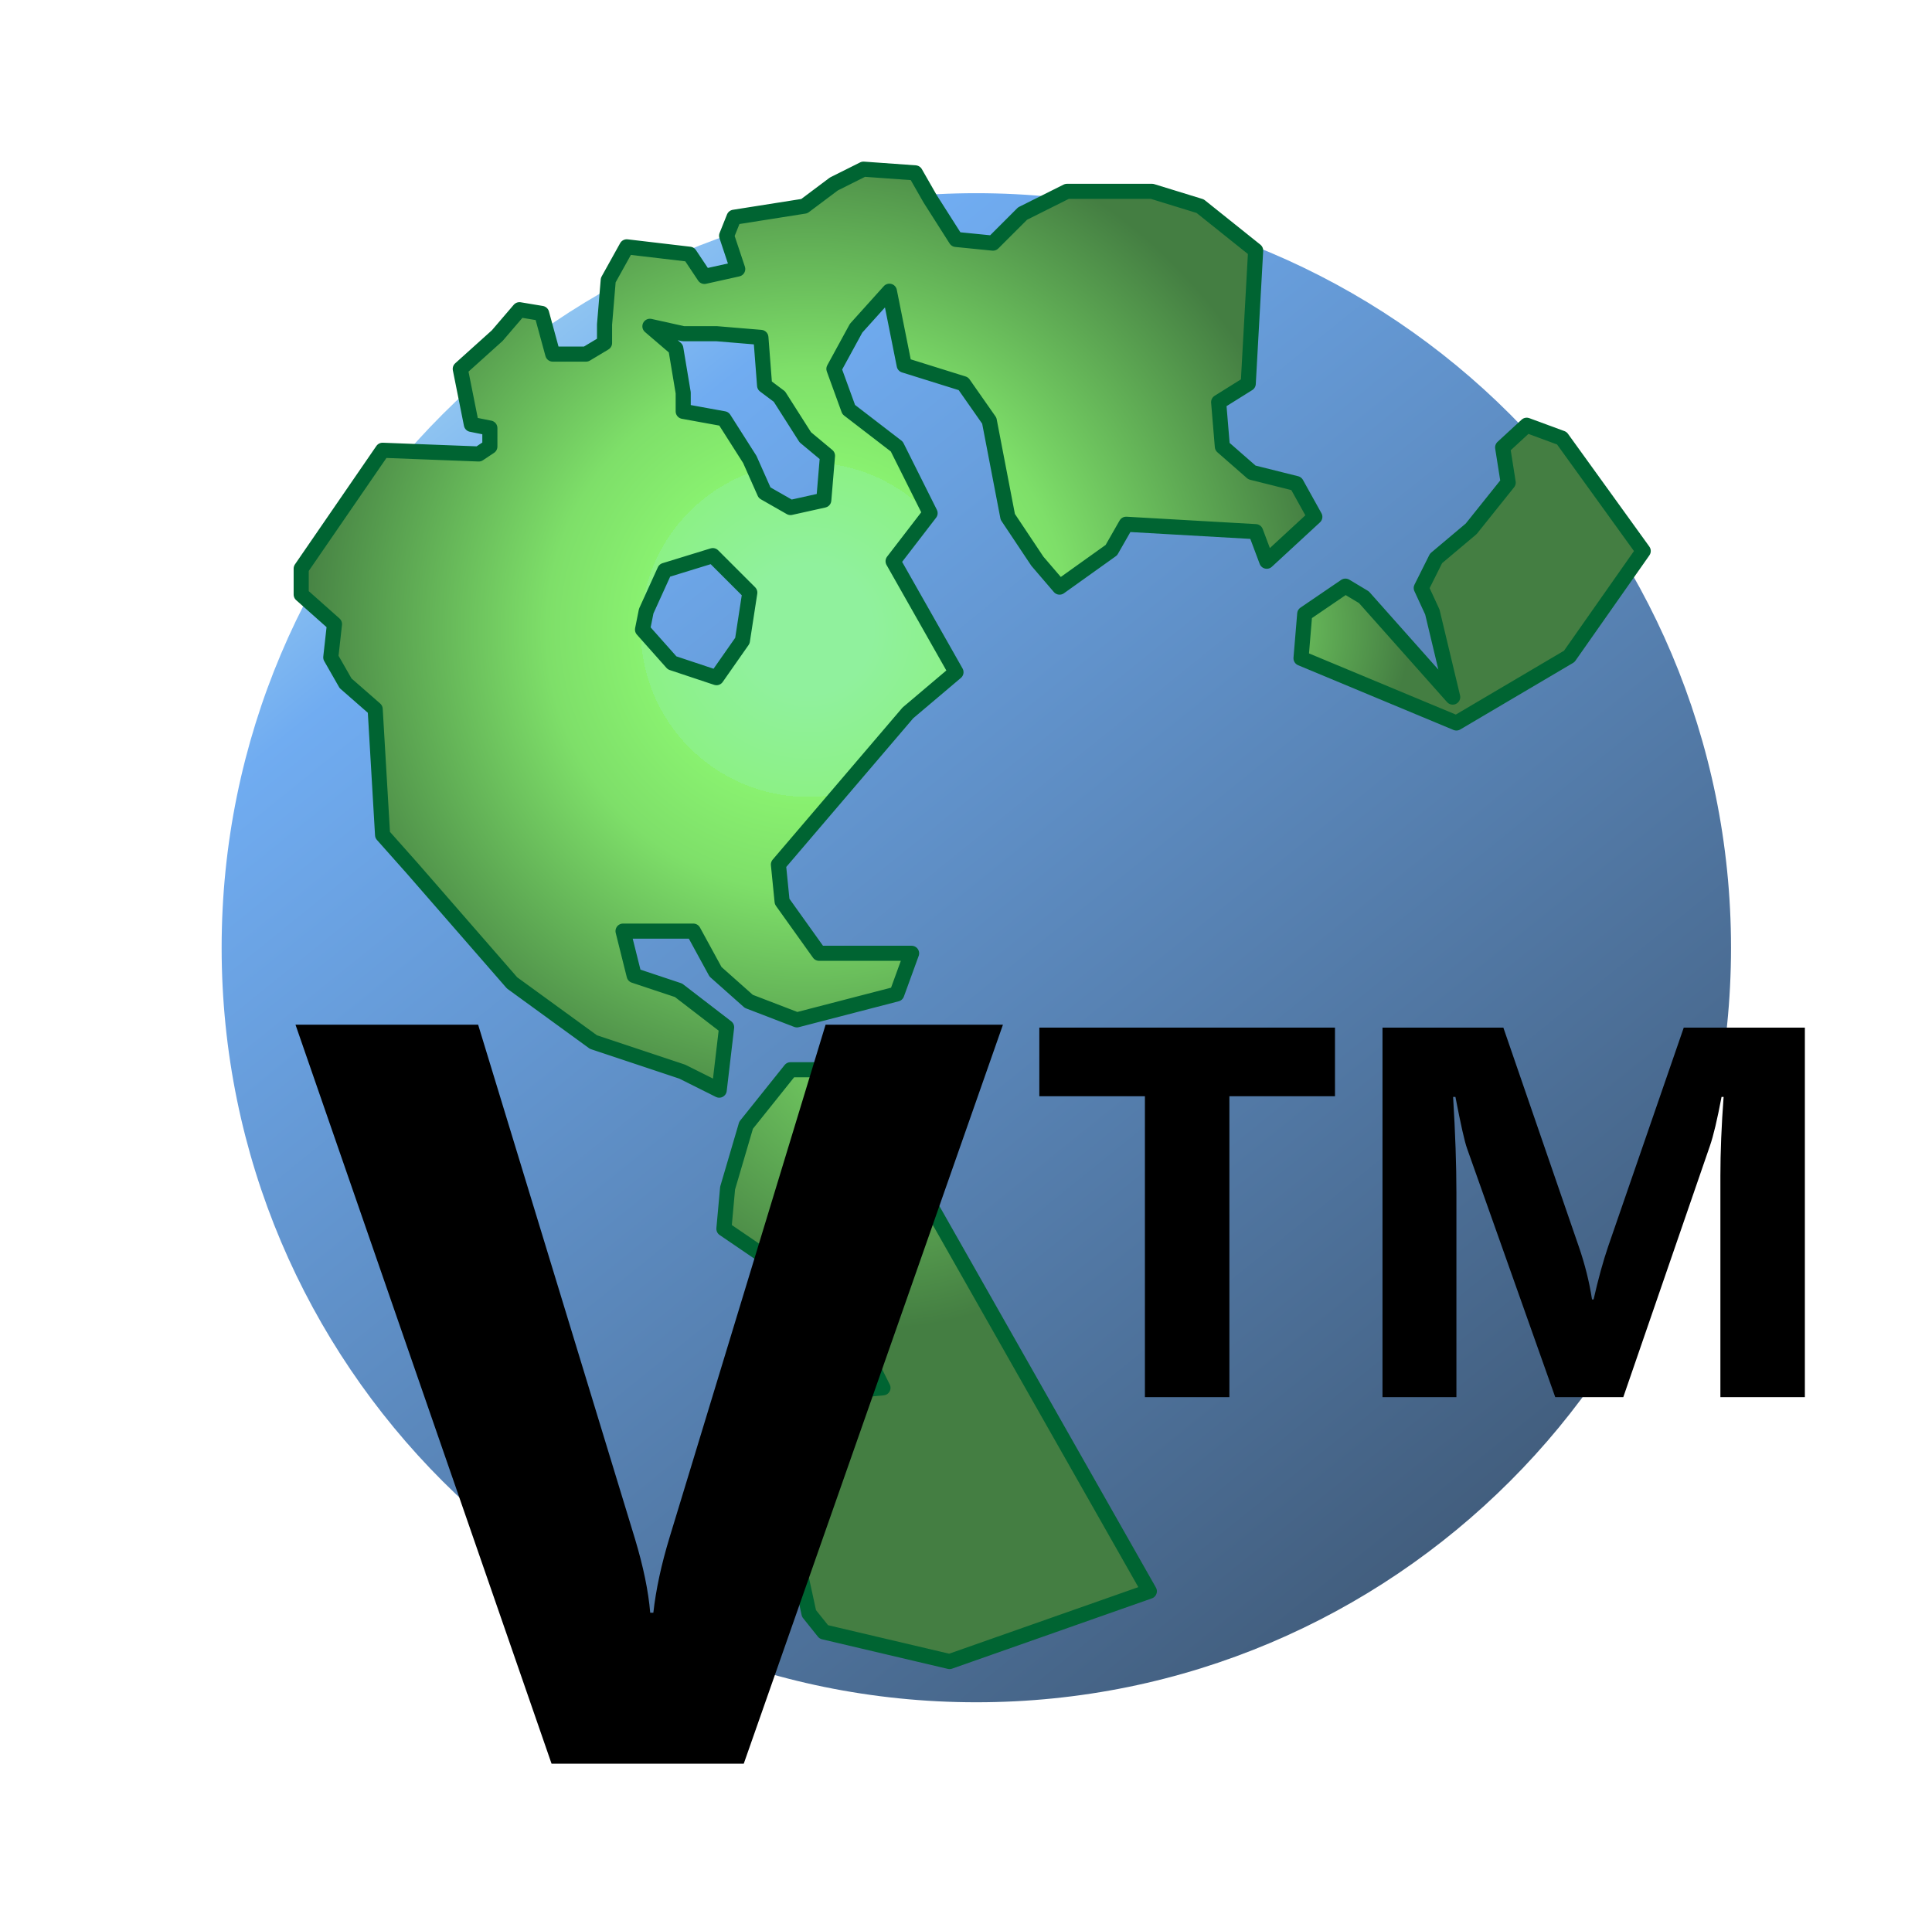
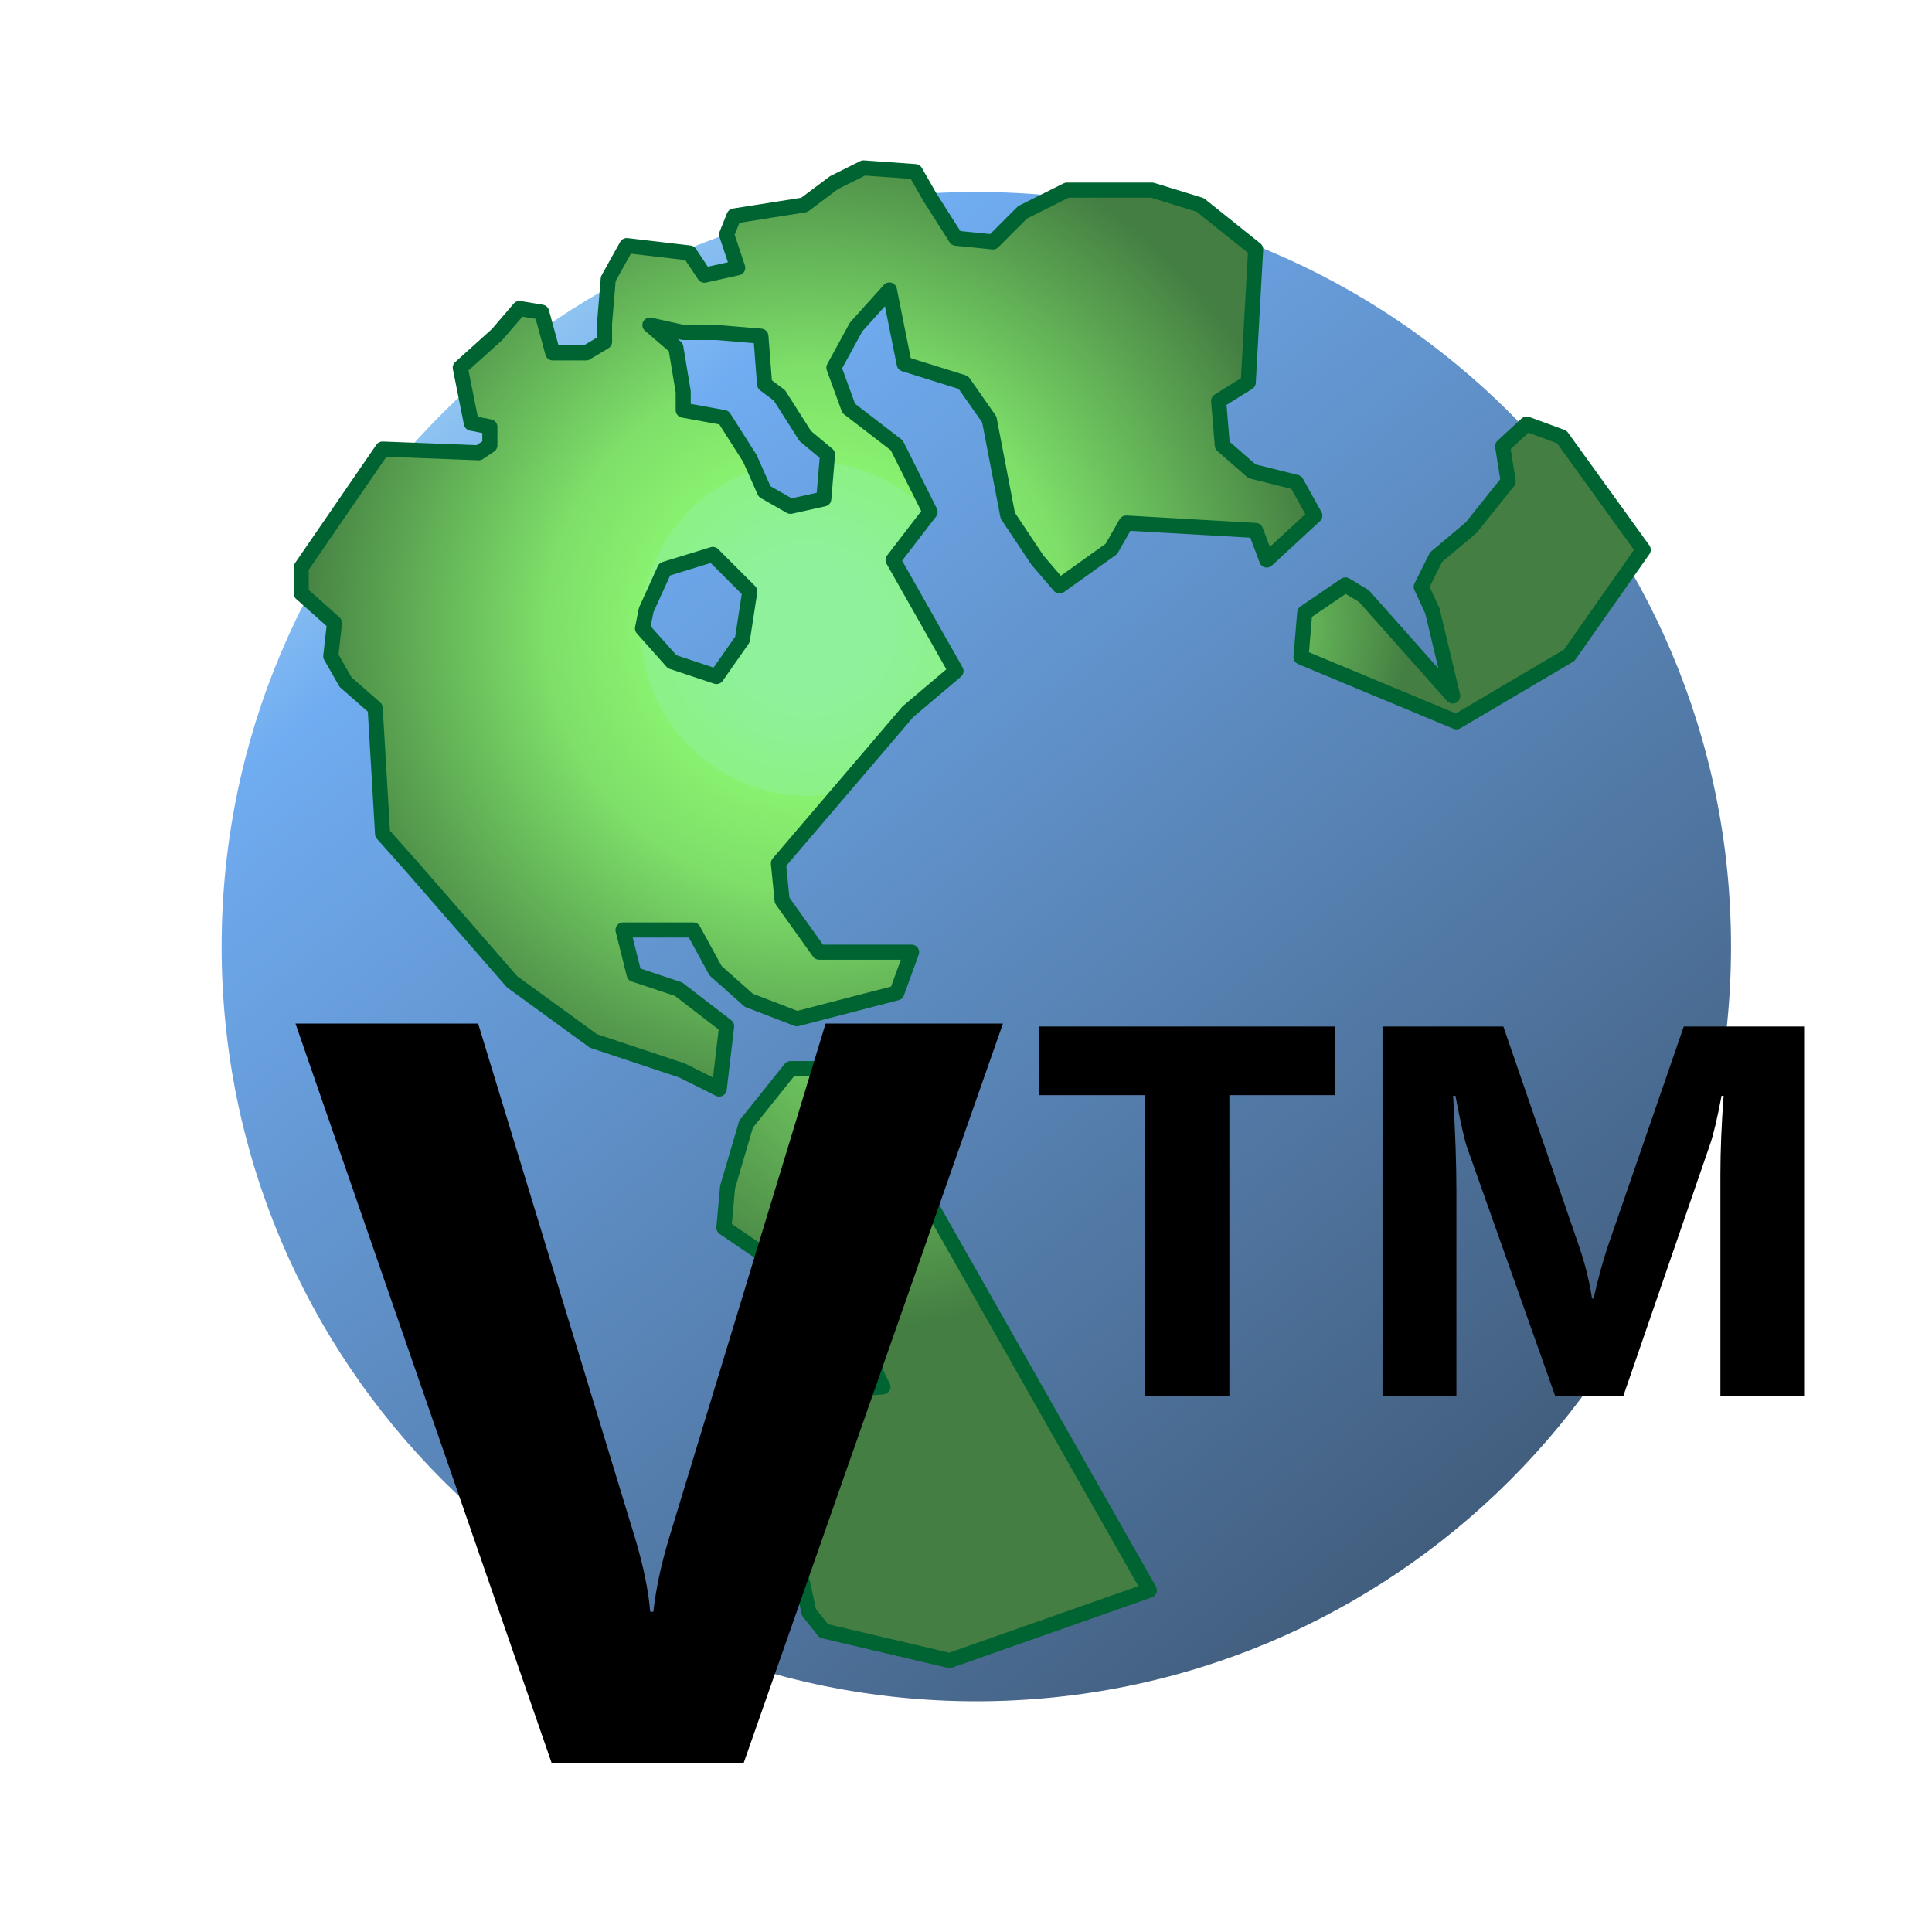
- <svg xmlns="http://www.w3.org/2000/svg" version="1.1" baseProfile="full" width="256" height="255.333" viewBox="0 0 256.00 255.33" enable-background="new 0 0 256.00 255.33" xml:space="preserve">
+ <svg xmlns="http://www.w3.org/2000/svg" version="1.1" baseProfile="full" width="256" height="255" viewBox="0 0 256.00 255.00" enable-background="new 0 0 256.00 255.00" xml:space="preserve">
  <g>
    <linearGradient id="SVGID_Fill1_" gradientUnits="objectBoundingBox" x1="0.815" y1="0.889" x2="1.815" y2="0.889" gradientTransform="rotate(231.0001 0.814661 0.888576)">
      <stop offset="0" stop-color="#425E7E" stop-opacity="1" />
      <stop offset="0.894" stop-color="#70ACF1" stop-opacity="1" />
      <stop offset="1" stop-color="#90C5F1" stop-opacity="1" />
    </linearGradient>
-     <path fill="url(#SVGID_Fill1_)" stroke-width="0.2" stroke-linejoin="round" d="M 129.368,25.602C 184.597,25.602 229.368,70.373 229.368,125.602C 229.368,180.829 184.596,225.601 129.368,225.601C 74.14,225.601 29.368,180.829 29.368,125.602C 29.368,70.373 74.139,25.602 129.368,25.602 Z " />
+     <path fill="url(#SVGID_Fill1_)" stroke-width="0.2" stroke-linejoin="round" d="M 129.368,25.436C 184.597,25.436 229.368,70.206 229.368,125.435C 229.368,180.662 184.596,225.434 129.368,225.434C 74.14,225.434 29.368,180.662 29.368,125.435C 29.368,70.206 74.139,25.436 129.368,25.436 Z " />
    <g>
-       <radialGradient id="SVGID_Fill2_" cx="107.065" cy="83.447" r="68.627" gradientUnits="userSpaceOnUse">
+       <radialGradient id="SVGID_Fill2_" cx="107.065" cy="83.28" r="68.627" gradientUnits="userSpaceOnUse">
        <stop offset="0.125" stop-color="#90F19D" stop-opacity="1" />
        <stop offset="0.323" stop-color="#8CF186" stop-opacity="1" />
        <stop offset="0.323" stop-color="#89F170" stop-opacity="1" />
        <stop offset="0.504" stop-color="#7EDF69" stop-opacity="1" />
        <stop offset="1" stop-color="#447E42" stop-opacity="1" />
      </radialGradient>
-       <path fill="url(#SVGID_Fill2_)" stroke-width="2" stroke-linejoin="round" stroke="#006432" stroke-opacity="1" d="M 64.909,56.731L 64.909,59.182L 63.438,60.163L 50.693,59.672L 39.909,75.358L 39.909,78.79L 44.321,82.711L 43.83,87.123L 45.791,90.555L 49.713,93.986L 50.693,110.652L 54.615,115.064L 67.85,130.26L 78.634,138.103L 90.399,142.025L 95.301,144.476L 96.281,136.143L 89.909,131.241L 84.026,129.28L 82.556,123.398L 91.869,123.398L 94.811,128.79L 99.222,132.711L 105.595,135.162L 118.83,131.731L 120.791,126.339L 108.536,126.339L 103.634,119.476L 103.144,114.574L 120.301,94.476L 126.673,89.084L 118.34,74.378L 123.242,68.005L 118.83,59.182L 112.458,54.28L 110.497,48.888L 113.438,43.496L 117.85,38.594L 119.811,48.398L 127.654,50.849L 131.085,55.751L 133.536,68.496L 137.458,74.378L 140.399,77.809L 147.261,72.907L 149.222,69.476L 166.379,70.457L 167.85,74.378L 174.222,68.496L 171.771,64.084L 165.889,62.613L 161.967,59.182L 161.477,53.3L 165.399,50.849L 166.379,33.202L 159.026,27.319L 152.654,25.358L 141.379,25.358L 135.497,28.3L 131.575,32.221L 126.673,31.731L 123.242,26.339L 121.281,22.908L 114.418,22.417L 110.497,24.378L 106.575,27.319L 97.262,28.79L 96.281,31.241L 97.752,35.653L 93.34,36.633L 91.379,33.692L 83.046,32.711L 80.595,37.123L 80.105,43.005L 80.105,45.456L 77.654,46.927L 73.242,46.927L 71.771,41.535L 68.83,41.045L 65.889,44.476L 60.987,48.888L 62.458,56.241L 64.909,56.731 Z M 89.549,46.184L 86.117,43.243L 90.529,44.223L 94.941,44.223L 100.823,44.713L 101.313,51.086L 103.274,52.556L 106.705,57.948L 109.647,60.399L 109.156,66.282L 104.745,67.262L 101.313,65.301L 99.353,60.889L 95.921,55.497L 90.529,54.517L 90.529,52.066L 89.549,46.184 Z M 85.627,80.987L 88.078,75.595L 94.451,73.635L 99.353,78.537L 98.372,84.909L 94.941,89.811L 89.058,87.85L 85.137,83.439L 85.627,80.987 Z " />
-       <radialGradient id="SVGID_Fill3_" cx="116.754" cy="135.399" r="40.686" gradientUnits="userSpaceOnUse">
+       <path fill="url(#SVGID_Fill2_)" stroke-width="2" stroke-linejoin="round" stroke="#006432" stroke-opacity="1" d="M 64.909,56.564L 64.909,59.015L 63.438,59.996L 50.693,59.505L 39.909,75.192L 39.909,78.623L 44.321,82.545L 43.83,86.956L 45.791,90.388L 49.713,93.819L 50.693,110.486L 54.615,114.897L 67.85,130.093L 78.634,137.937L 90.399,141.858L 95.301,144.309L 96.281,135.976L 89.909,131.074L 84.026,129.113L 82.556,123.231L 91.869,123.231L 94.811,128.623L 99.222,132.544L 105.595,134.995L 118.83,131.564L 120.791,126.172L 108.536,126.172L 103.634,119.309L 103.144,114.407L 120.301,94.309L 126.673,88.917L 118.34,74.211L 123.242,67.839L 118.83,59.015L 112.458,54.113L 110.497,48.721L 113.438,43.329L 117.85,38.427L 119.811,48.231L 127.654,50.682L 131.085,55.584L 133.536,68.329L 137.458,74.211L 140.399,77.643L 147.261,72.74L 149.222,69.309L 166.379,70.29L 167.85,74.211L 174.222,68.329L 171.771,63.917L 165.889,62.446L 161.967,59.015L 161.477,53.133L 165.399,50.682L 166.379,33.035L 159.026,27.152L 152.654,25.192L 141.379,25.192L 135.497,28.133L 131.575,32.054L 126.673,31.564L 123.242,26.172L 121.281,22.741L 114.418,22.25L 110.497,24.211L 106.575,27.152L 97.262,28.623L 96.281,31.074L 97.752,35.486L 93.34,36.466L 91.379,33.525L 83.046,32.545L 80.595,36.956L 80.105,42.839L 80.105,45.29L 77.654,46.76L 73.242,46.76L 71.771,41.368L 68.83,40.878L 65.889,44.309L 60.987,48.721L 62.458,56.074L 64.909,56.564 Z M 89.549,46.017L 86.117,43.076L 90.529,44.056L 94.941,44.056L 100.823,44.546L 101.313,50.919L 103.274,52.389L 106.705,57.782L 109.647,60.233L 109.156,66.115L 104.745,67.095L 101.313,65.134L 99.353,60.723L 95.921,55.331L 90.529,54.35L 90.529,51.899L 89.549,46.017 Z M 85.627,80.821L 88.078,75.428L 94.451,73.468L 99.353,78.37L 98.372,84.742L 94.941,89.644L 89.058,87.683L 85.137,83.272L 85.627,80.821 Z " />
+       <radialGradient id="SVGID_Fill3_" cx="116.754" cy="135.232" r="40.686" gradientUnits="userSpaceOnUse">
        <stop offset="0" stop-color="#7EDF69" stop-opacity="1" />
        <stop offset="1" stop-color="#447E42" stop-opacity="1" />
      </radialGradient>
-       <path fill="url(#SVGID_Fill3_)" stroke-width="2" stroke-linejoin="round" stroke="#006432" stroke-opacity="1" d="M 113.078,141.772L 104.745,141.772L 98.862,149.125L 96.411,157.458L 95.921,162.85L 106.705,170.203L 112.098,174.125L 117,183.929L 106.215,184.909L 105.235,192.752L 104.745,202.556L 107.196,213.83L 109.156,216.281L 125.823,220.203L 152.294,210.889L 113.078,141.772 Z " />
-       <radialGradient id="SVGID_Fill4_" cx="162.71" cy="83.439" r="24.142" gradientUnits="userSpaceOnUse">
+       <path fill="url(#SVGID_Fill3_)" stroke-width="2" stroke-linejoin="round" stroke="#006432" stroke-opacity="1" d="M 113.078,141.605L 104.745,141.605L 98.862,148.958L 96.411,157.291L 95.921,162.683L 106.705,170.036L 112.098,173.958L 117,183.762L 106.215,184.742L 105.235,192.585L 104.745,202.389L 107.196,213.664L 109.156,216.115L 125.823,220.036L 152.294,210.722L 113.078,141.605 Z " />
+       <radialGradient id="SVGID_Fill4_" cx="162.71" cy="83.272" r="24.142" gradientUnits="userSpaceOnUse">
        <stop offset="0" stop-color="#7EDF69" stop-opacity="1" />
        <stop offset="1" stop-color="#447E42" stop-opacity="1" />
      </radialGradient>
-       <path fill="url(#SVGID_Fill4_)" stroke-width="2" stroke-linejoin="round" stroke="#006432" stroke-opacity="1" d="M 172.392,87.237L 172.882,81.355L 178.274,77.679L 180.725,79.149L 192.49,92.385L 189.794,81.11L 188.323,77.924L 190.284,74.002L 194.941,70.081L 199.843,63.953L 199.107,59.296L 202.294,56.355L 206.95,58.071L 217.735,73.022L 207.931,86.993L 192.98,95.816L 172.392,87.237 Z " />
+       <path fill="url(#SVGID_Fill4_)" stroke-width="2" stroke-linejoin="round" stroke="#006432" stroke-opacity="1" d="M 172.392,87.071L 172.882,81.188L 178.274,77.512L 180.725,78.982L 192.49,92.218L 189.794,80.943L 188.323,77.757L 190.284,73.835L 194.941,69.914L 199.843,63.786L 199.107,59.13L 202.294,56.188L 206.95,57.904L 217.735,72.855L 207.931,86.826L 192.98,95.649L 172.392,87.071 Z " />
    </g>
  </g>
  <g>
-     <path fill="#000000" fill-opacity="1" stroke-width="0.2" stroke-linejoin="round" d="M 132.896,135.8L 98.552,233.74L 73.083,233.74L 39.154,135.8L 63.355,135.8L 84.145,203.964C 85.253,207.652 85.923,210.909 86.156,213.736L 86.572,213.736C 86.907,210.69 87.628,207.346 88.736,203.702L 109.395,135.8L 132.896,135.8 Z " />
+     <path fill="#000000" fill-opacity="1" stroke-width="0.2" stroke-linejoin="round" d="M 132.896,135.633L 98.552,233.573L 73.083,233.573L 39.154,135.633L 63.355,135.633L 84.145,203.797C 85.253,207.485 85.923,210.742 86.156,213.57L 86.572,213.57C 86.907,210.524 87.628,207.179 88.736,203.535L 109.395,135.633L 132.896,135.633 Z " />
  </g>
  <g>
-     <path fill="#000000" fill-opacity="1" stroke-width="0.2" stroke-linejoin="round" d="M 176.892,145.283L 162.9,145.283L 162.9,185.159L 151.707,185.159L 151.707,145.283L 137.716,145.283L 137.716,136.188L 176.892,136.188L 176.892,145.283 Z " />
-     <path fill="#000000" fill-opacity="1" stroke-width="0.2" stroke-linejoin="round" d="M 239.154,185.159L 227.961,185.159L 227.961,155.853C 227.961,152.69 228.103,149.196 228.387,145.37L 228.114,145.37C 227.545,148.38 227.031,150.544 226.572,151.863L 215.095,185.159L 206.077,185.159L 194.392,152.202C 194.071,151.313 193.558,149.036 192.851,145.37L 192.545,145.37C 192.836,150.202 192.982,154.439 192.982,158.083L 192.982,185.159L 183.188,185.159L 183.188,136.188L 199.202,136.188L 209.203,165.221C 210.005,167.538 210.588,169.87 210.952,172.216L 211.16,172.216C 211.772,169.505 212.421,167.148 213.106,165.144L 223.107,136.188L 239.154,136.188L 239.154,185.159 Z " />
+     <path fill="#000000" fill-opacity="1" stroke-width="0.2" stroke-linejoin="round" d="M 176.892,145.116L 162.9,145.116L 162.9,184.992L 151.707,184.992L 151.707,145.116L 137.716,145.116L 137.716,136.022L 176.892,136.022L 176.892,145.116 Z " />
+     <path fill="#000000" fill-opacity="1" stroke-width="0.2" stroke-linejoin="round" d="M 239.154,184.992L 227.961,184.992L 227.961,155.686C 227.961,152.523 228.103,149.029 228.387,145.203L 228.114,145.203C 227.545,148.213 227.031,150.377 226.572,151.696L 215.095,184.992L 206.077,184.992L 194.392,152.035C 194.071,151.146 193.558,148.869 192.851,145.203L 192.545,145.203C 192.836,150.035 192.982,154.272 192.982,157.916L 192.982,184.992L 183.188,184.992L 183.188,136.022L 199.202,136.022L 209.203,165.054C 210.005,167.371 210.588,169.703 210.952,172.05L 211.16,172.05C 211.772,169.339 212.421,166.981 213.106,164.977L 223.107,136.022L 239.154,136.022L 239.154,184.992 Z " />
  </g>
</svg>
